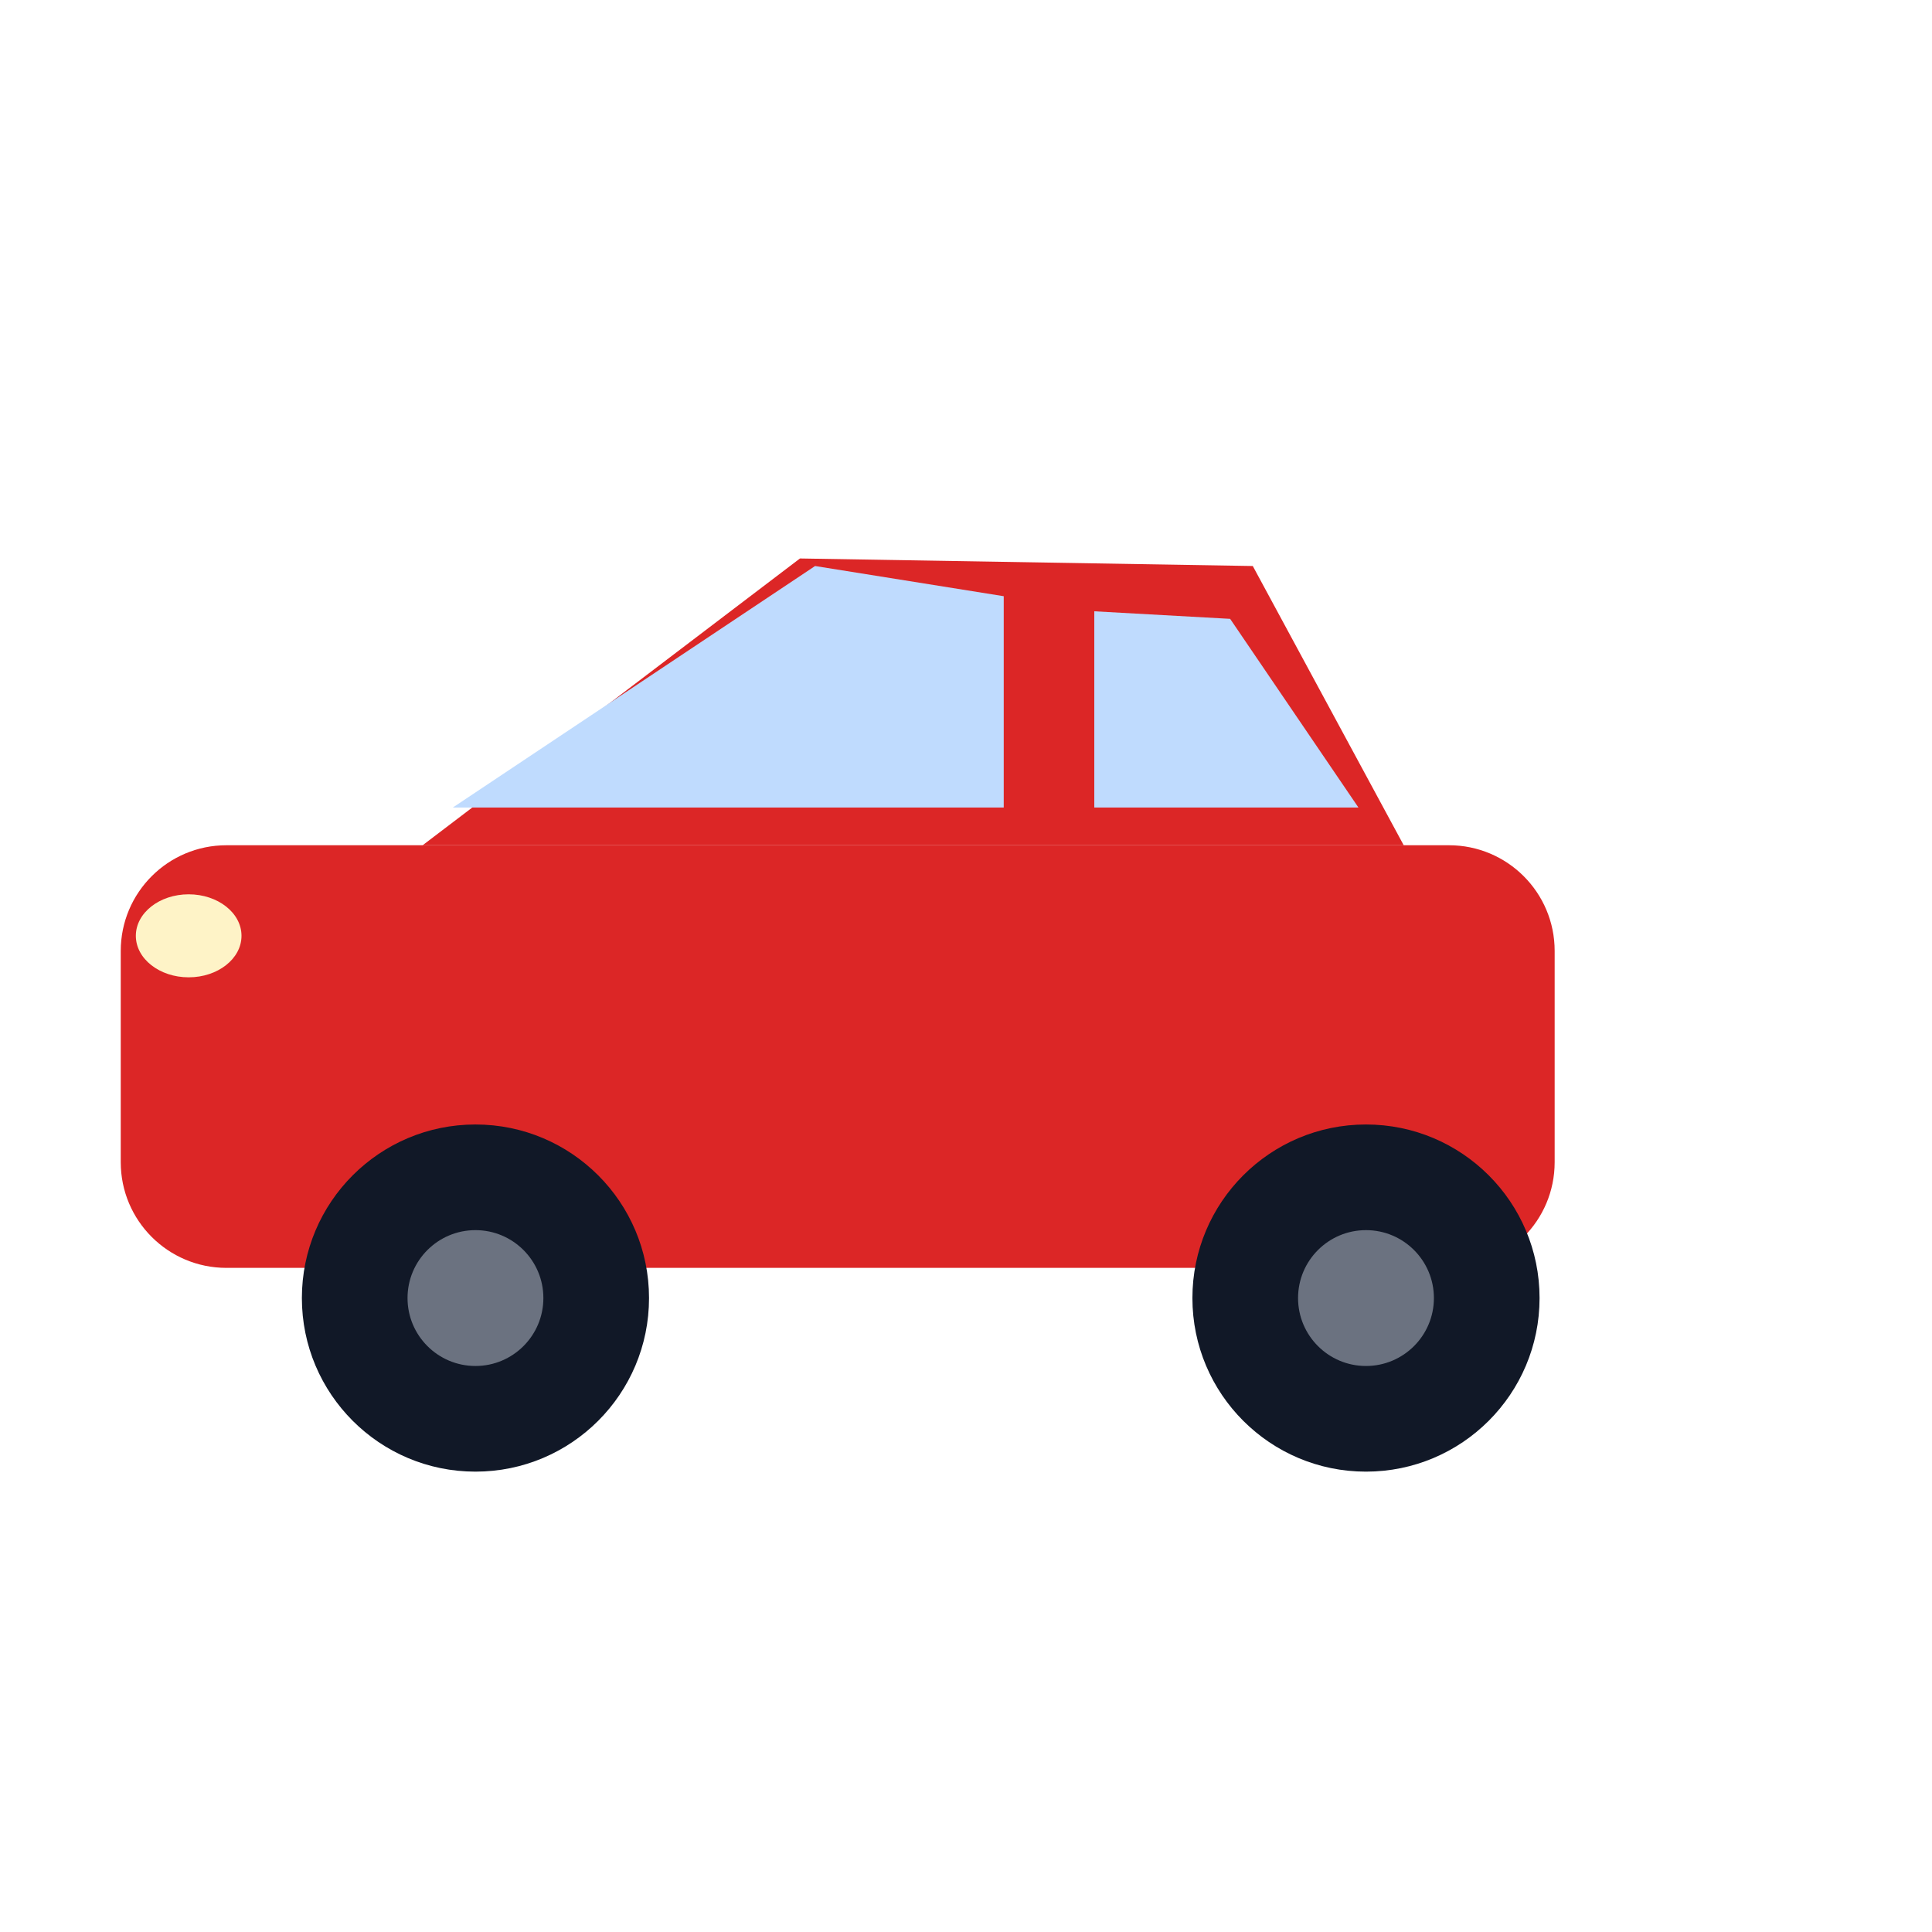
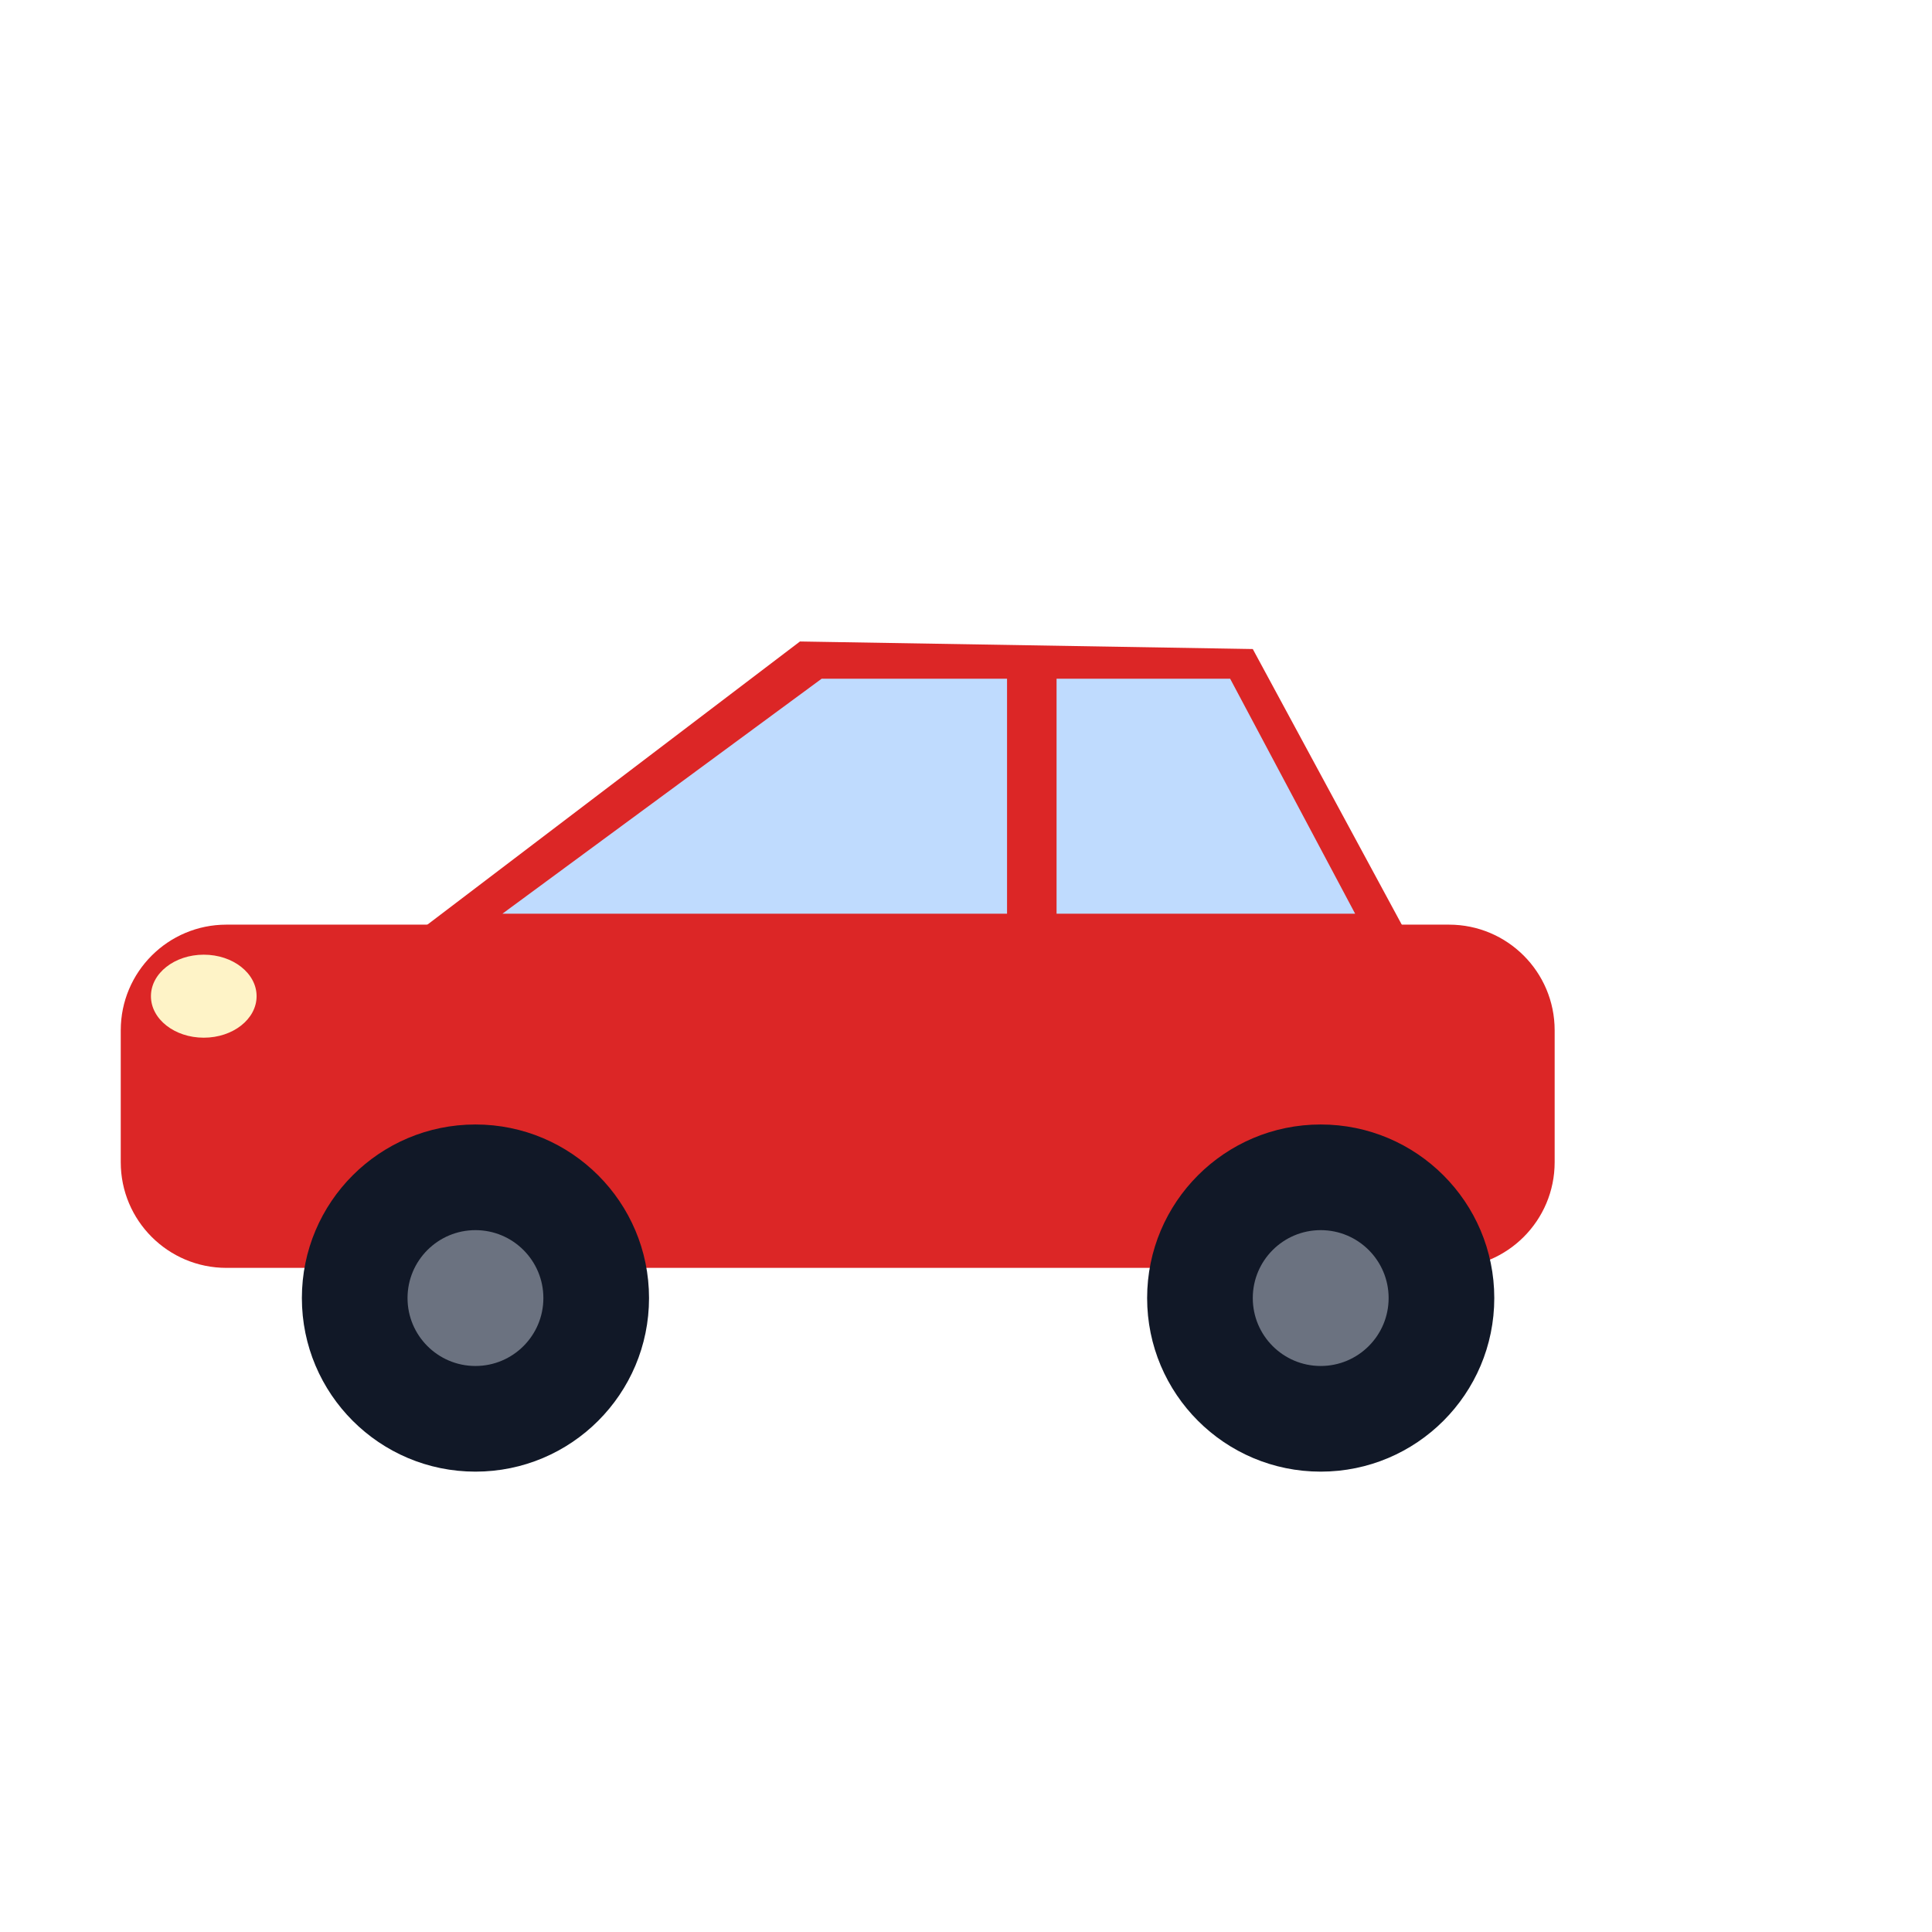
- <svg xmlns="http://www.w3.org/2000/svg" viewBox="0 0 512 512">
-   <g transform="translate(512,0) scale(-1,1)">
-     <rect x="100" y="224" width="380" height="112" rx="28" fill="#dc2626" />
-     <polygon points="140,224 180,150 300,148 400,224" fill="#dc2626" />
-     <polygon points="152,214 186,164 222,162 222,214" fill="#bfdbfe" />
-     <polygon points="246,214 246,158 296,150 392,214" fill="#bfdbfe" />
-     <ellipse cx="462" cy="248" rx="14" ry="11" fill="#fef3c7" />
-     <circle cx="150" cy="344" r="46" fill="#111827" />
-     <circle cx="150" cy="344" r="18" fill="#6b7280" />
-     <circle cx="386" cy="344" r="46" fill="#111827" />
-     <circle cx="386" cy="344" r="18" fill="#6b7280" />
+ <svg xmlns="http://www.w3.org/2000/svg" viewBox="0 0 512 512" version="1.1" id="svg6">
+   <defs id="defs6" />
+   <g transform="translate(512,0) scale(-1,1)" id="g6">
+     <rect x="100" y="245.041" width="380" height="90.959" rx="28" fill="#dc2626" id="rect1" style="stroke-width:0.901" />
+     <polygon points="400,224 140,224 180,150 300,148 " fill="#dc2626" id="polygon1" transform="translate(0,22)" />
+     <path id="polygon2" style="fill:#bfdbfe" d="m 294.246,157.863 84.604,62.274 H 245.123 v -62.274 z m -62.246,0 v 62.274 H 152.877 L 186,157.863 Z" transform="translate(0,22)" />
+     <ellipse cx="458" cy="264" rx="14" ry="11" fill="#fef3c7" id="ellipse3" />
+     <circle cx="162" cy="344" r="46" fill="#111827" id="circle3" />
+     <circle cx="162" cy="344" r="18" fill="#6b7280" id="circle4" />
+     <circle cx="386" cy="344" r="46" fill="#111827" id="circle5" />
+     <circle cx="386" cy="344" r="18" fill="#6b7280" id="circle6" />
  </g>
</svg>
